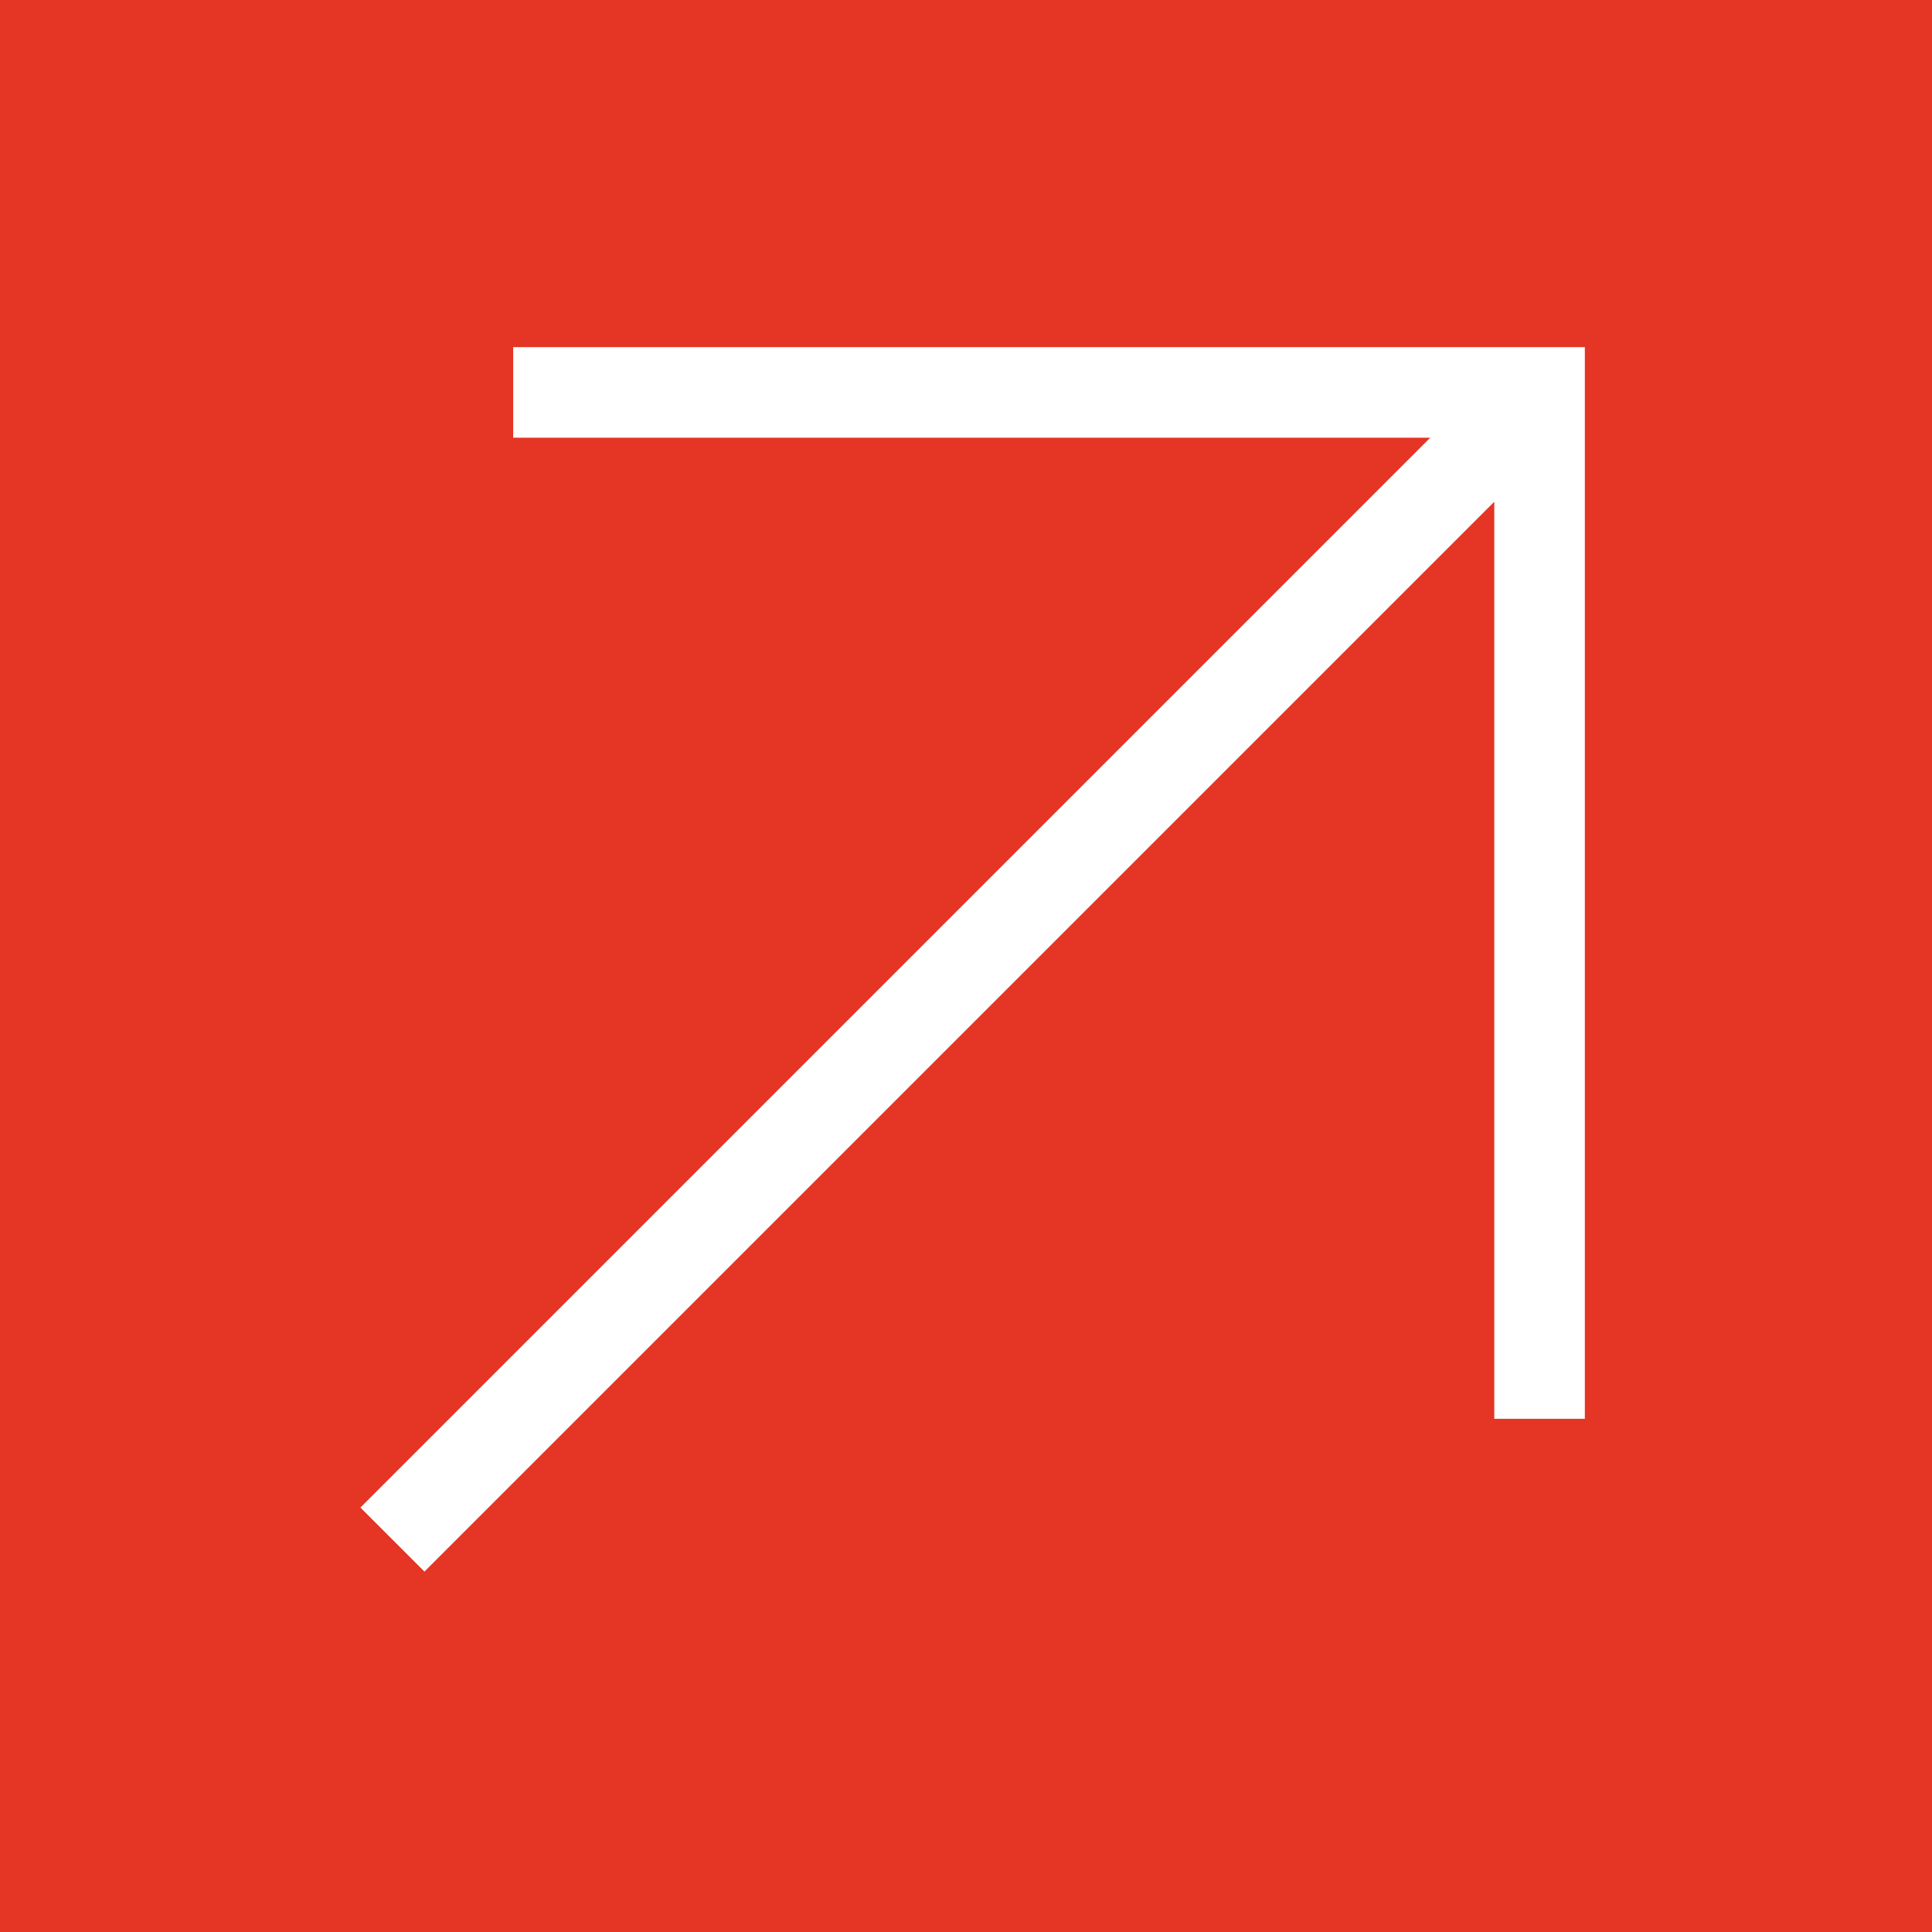
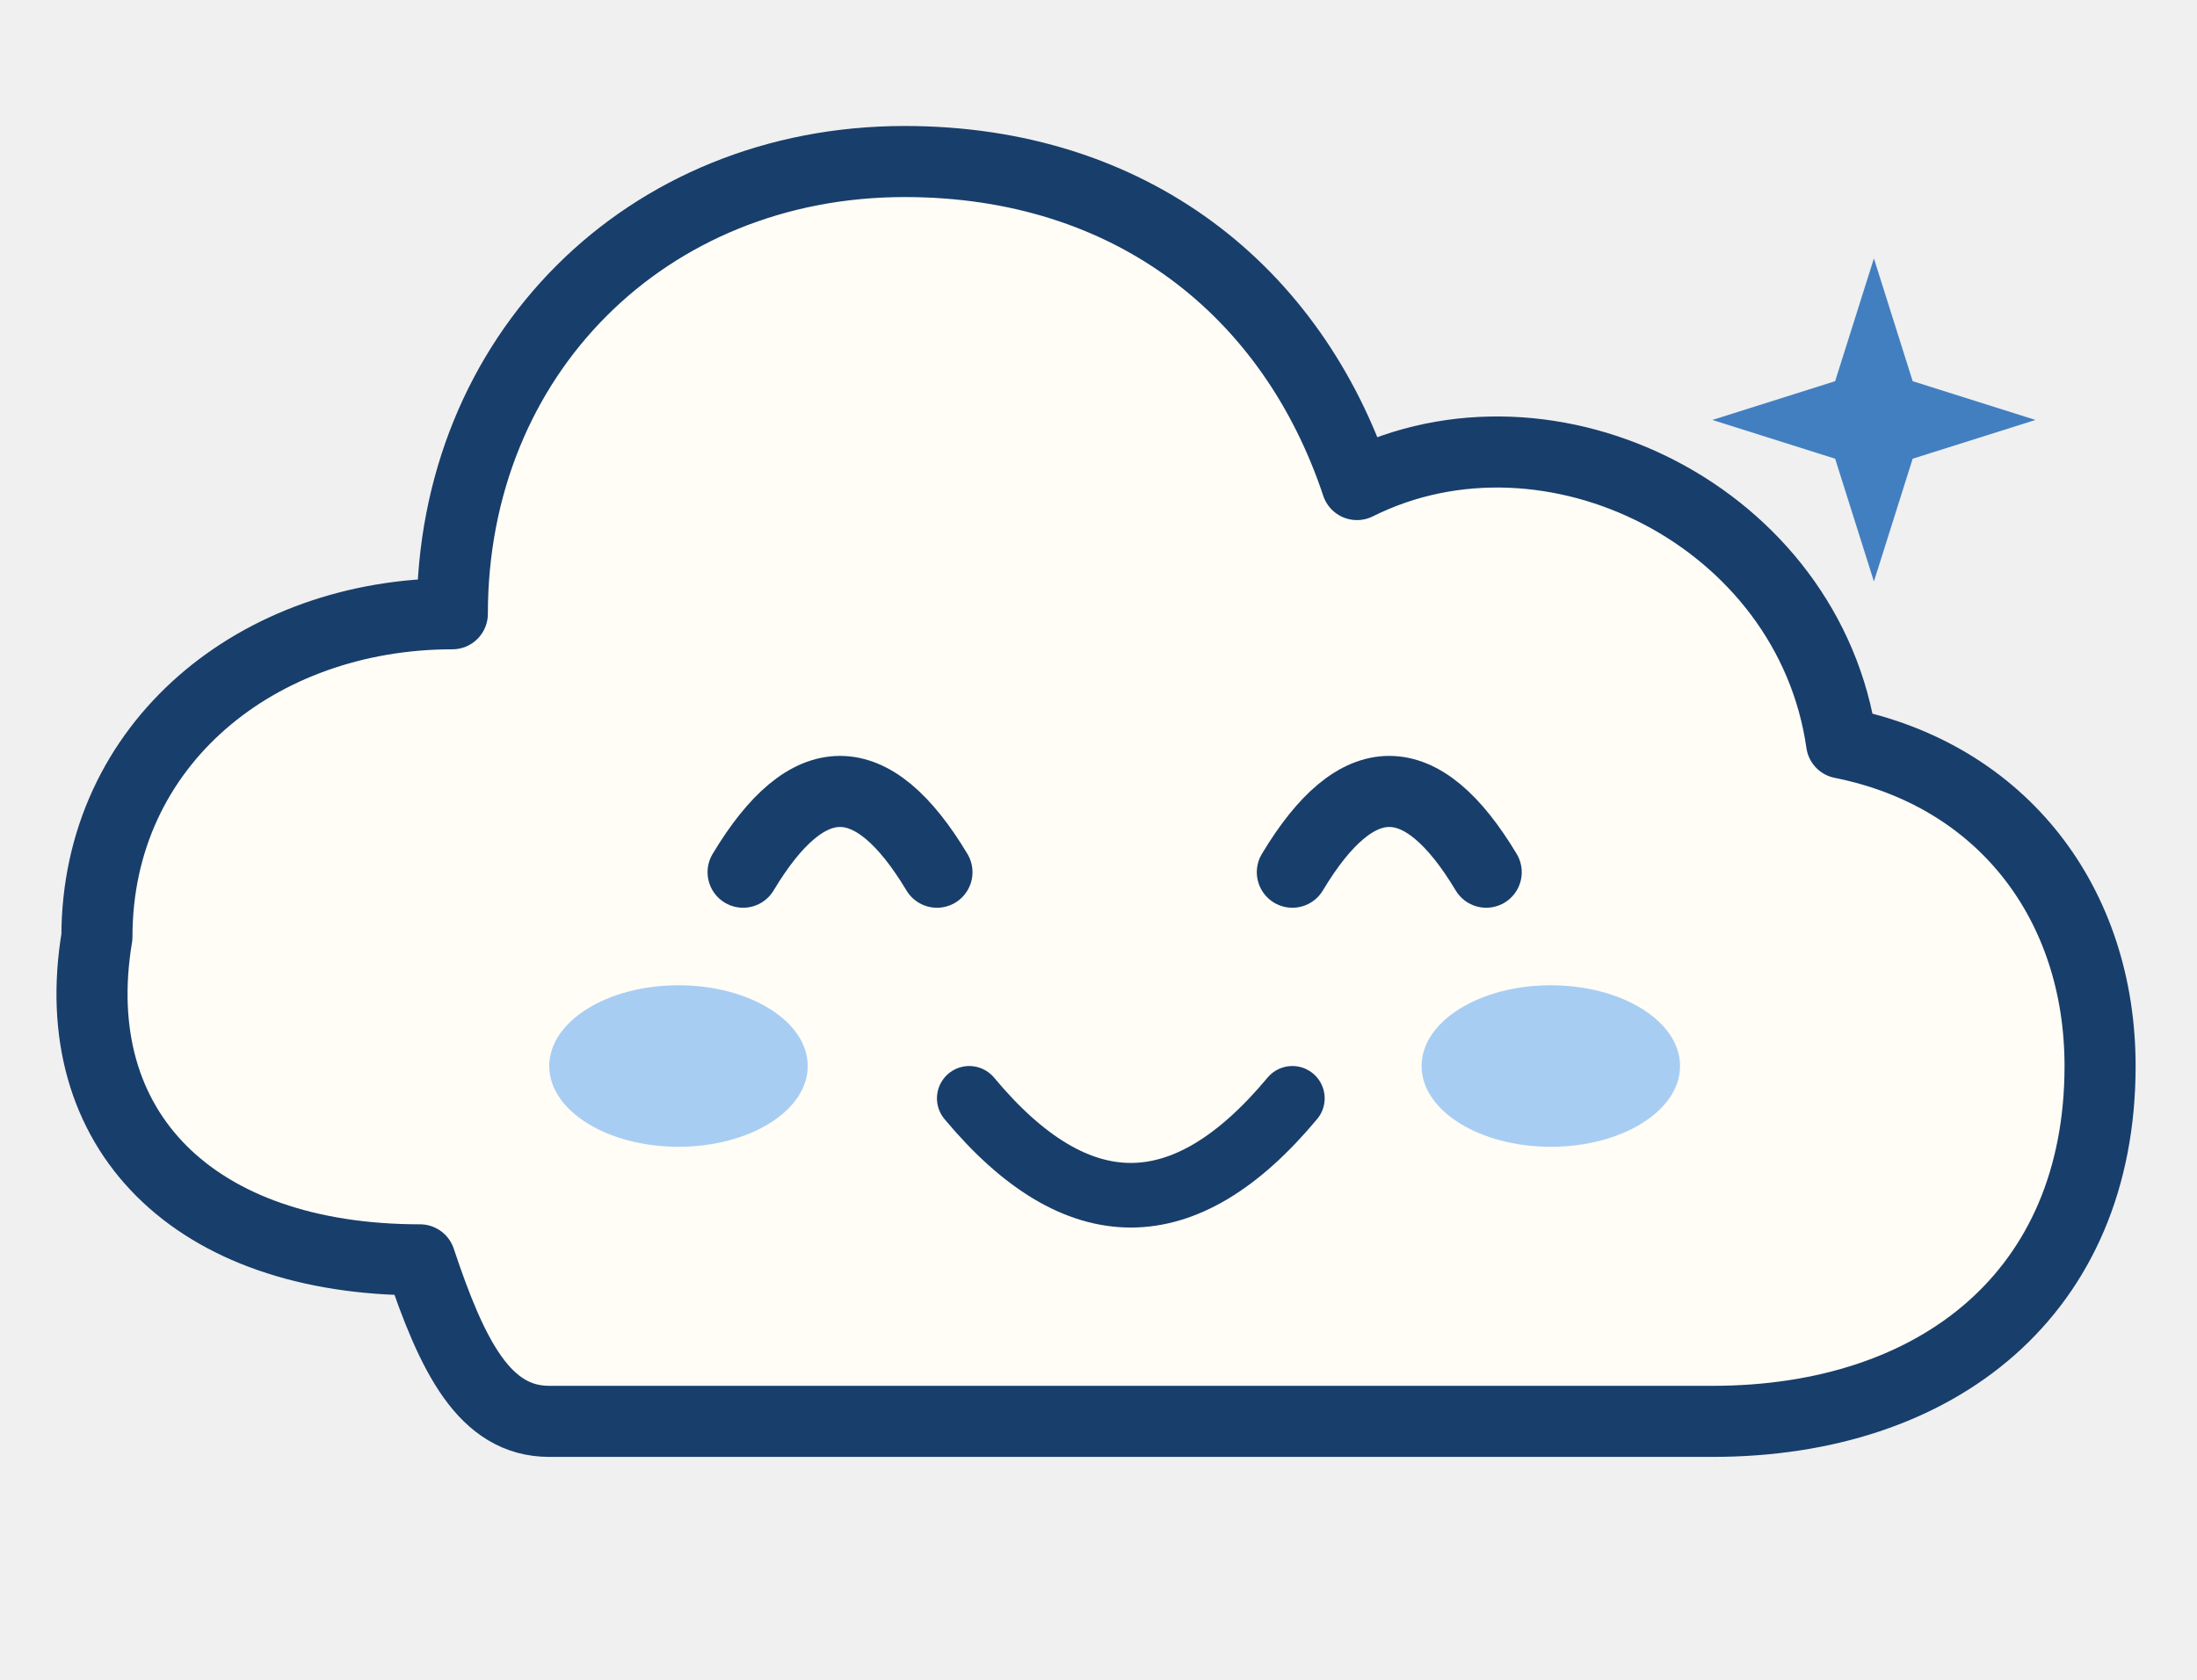
- <svg xmlns="http://www.w3.org/2000/svg" viewBox="0 0 64 64">
-   <rect width="64" height="64" fill="#e53525" />
-   <path d="M13 51L51 13M17 13h34v34" fill="none" stroke="#fff" stroke-width="3" />
+ <svg xmlns="http://www.w3.org/2000/svg" viewBox="0 0 68 52" fill="none" aria-hidden="true">
+   <path d="M13 39C6 39 2 35 3 29c0-6 5-10 11-10C14 11 20 5 28 5c7 0 12 4 14 10 6-3 14 1 15 8 5 1 8 5 8 10 0 7-5 11-12 11H17c-2 0-3-2-4-5Z" fill="#fffdf6" stroke="#183e6b" stroke-width="2.2" stroke-linecap="round" stroke-linejoin="round" />
+   <path d="M23 27q3-5 6 0m11 0q3-5 6 0" stroke="#183e6b" stroke-width="2.2" stroke-linecap="round" />
+   <path d="M30 34q5 6 10 0" stroke="#183e6b" stroke-width="2" stroke-linecap="round" />
+   <ellipse cx="21" cy="33" rx="4" ry="2.5" fill="#a8cdf3" />
+   <ellipse cx="48" cy="33" rx="4" ry="2.5" fill="#a8cdf3" />
+   <path d="m58 8 1.2 3.8L63 13l-3.8 1.2L58 18l-1.2-3.8L53 13l3.8-1.2L58 8Z" fill="#427fc1" />
</svg>
